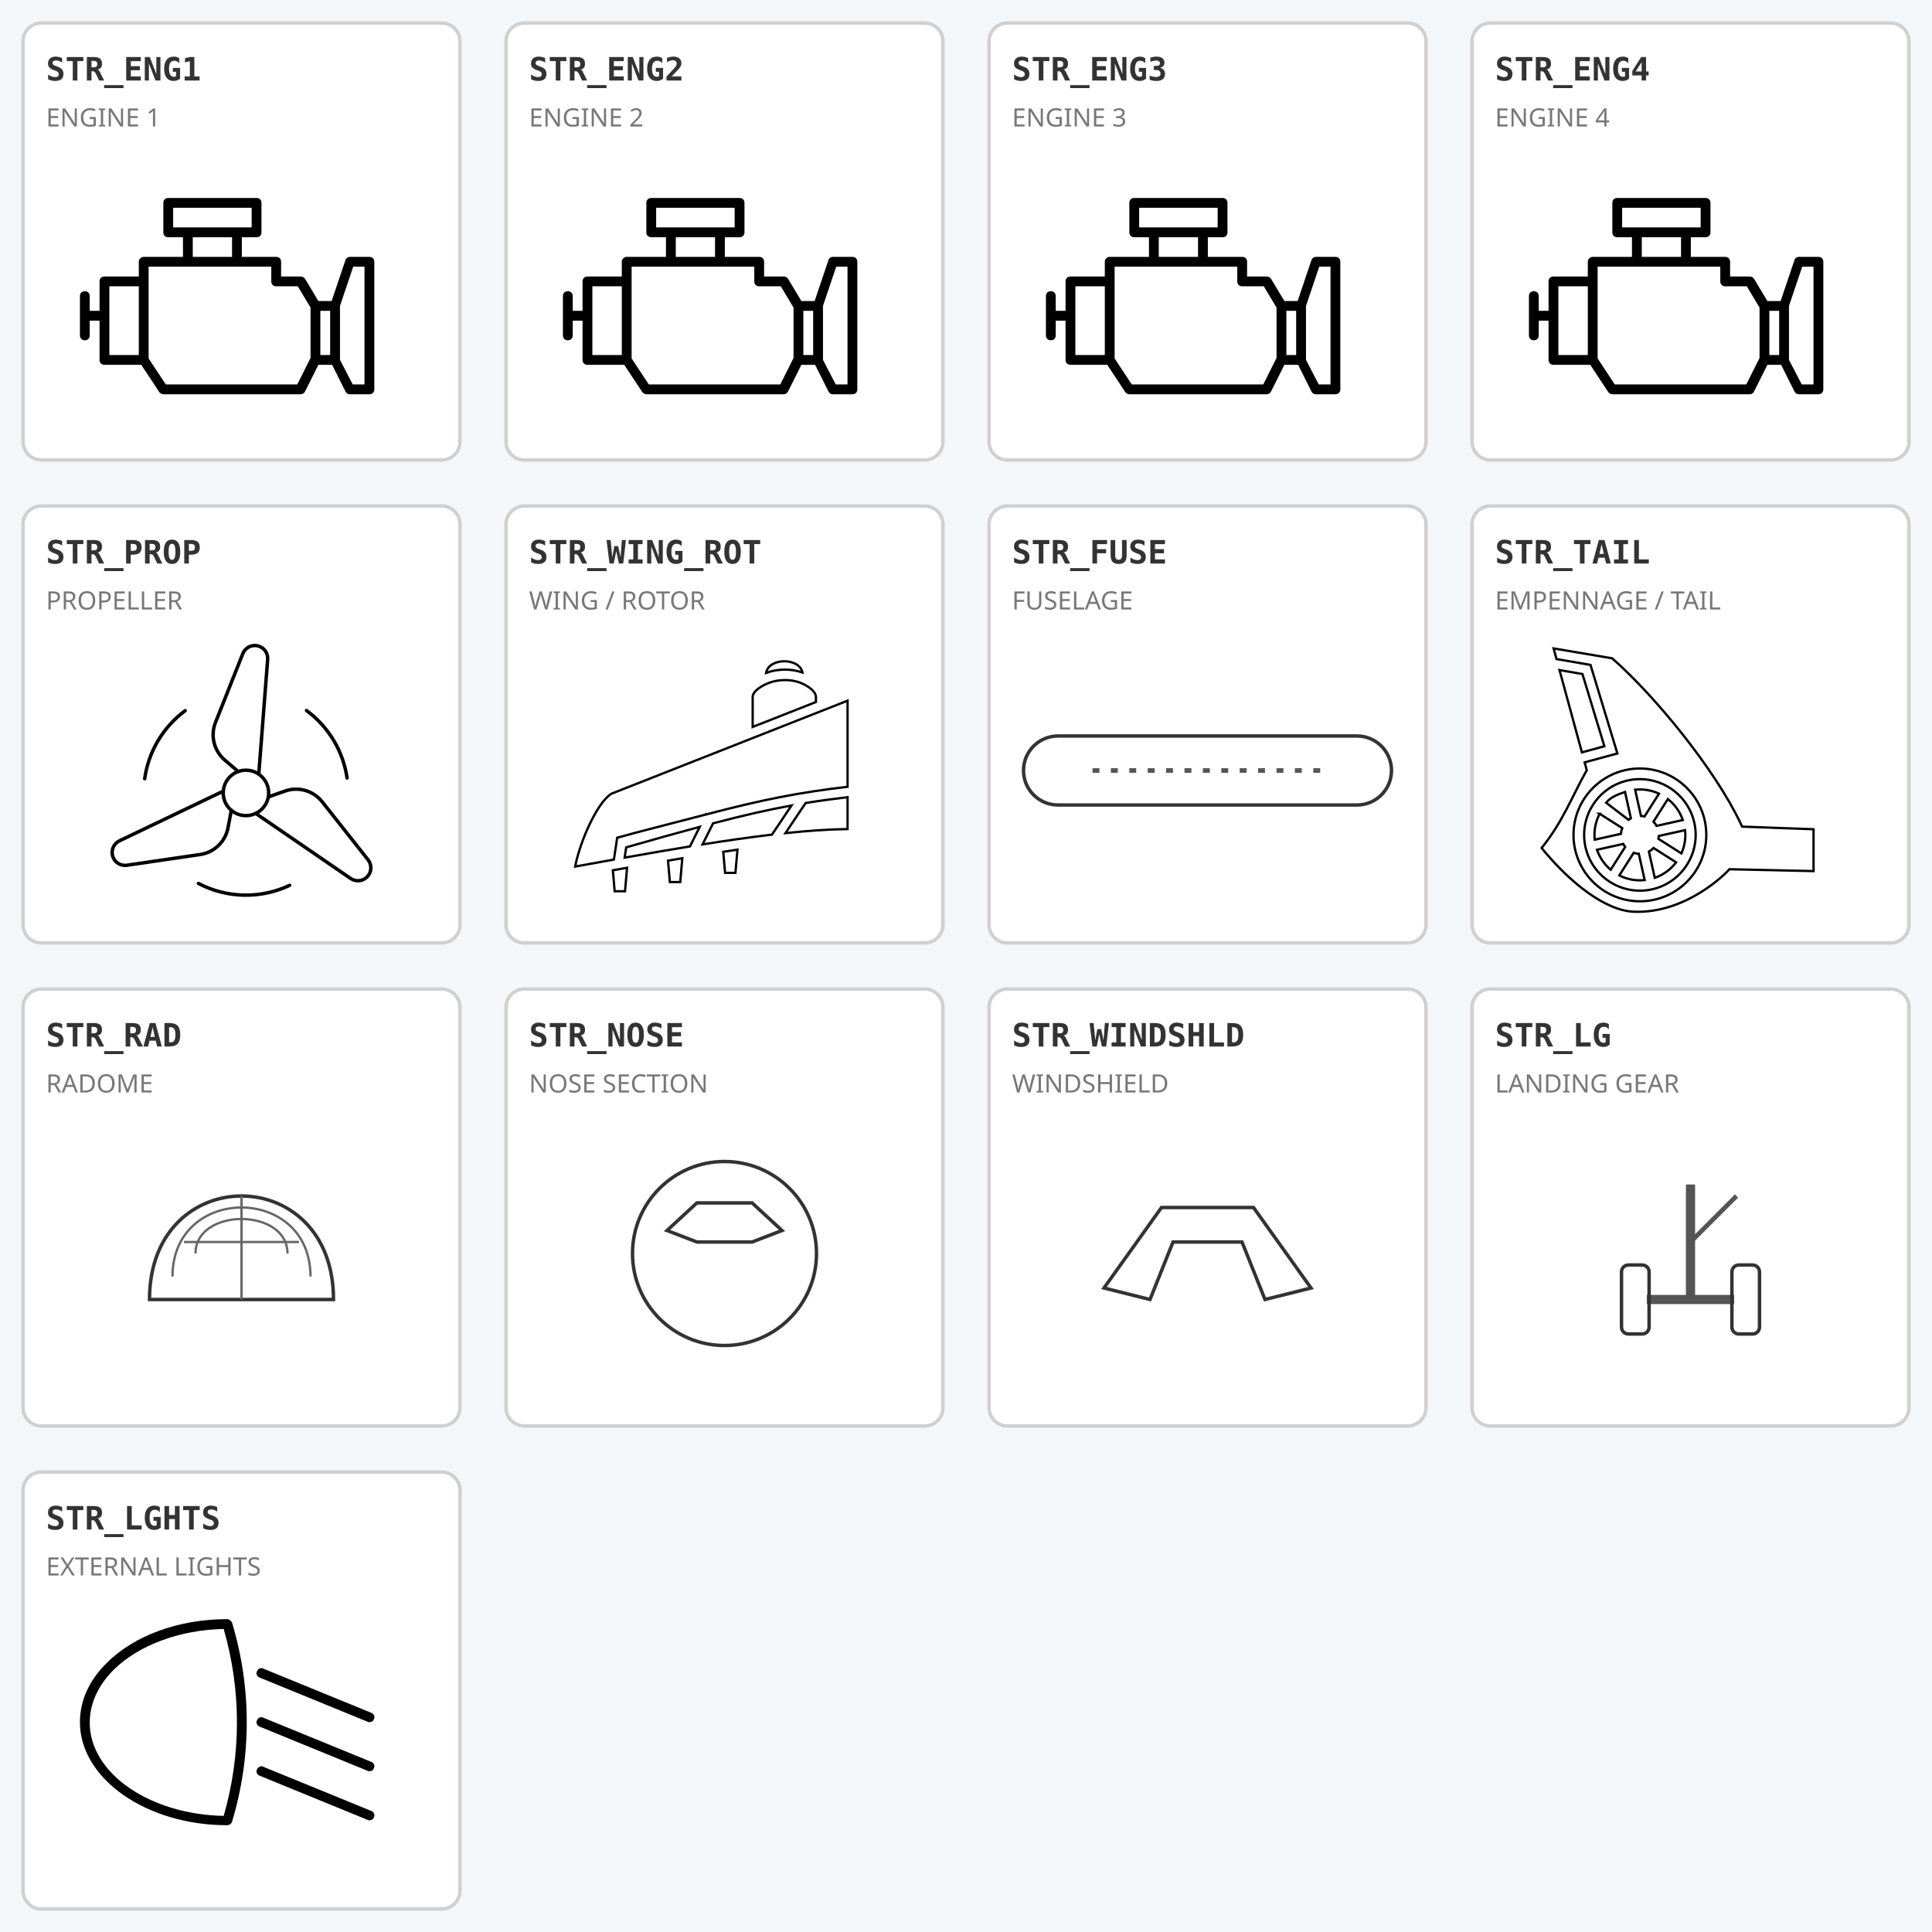
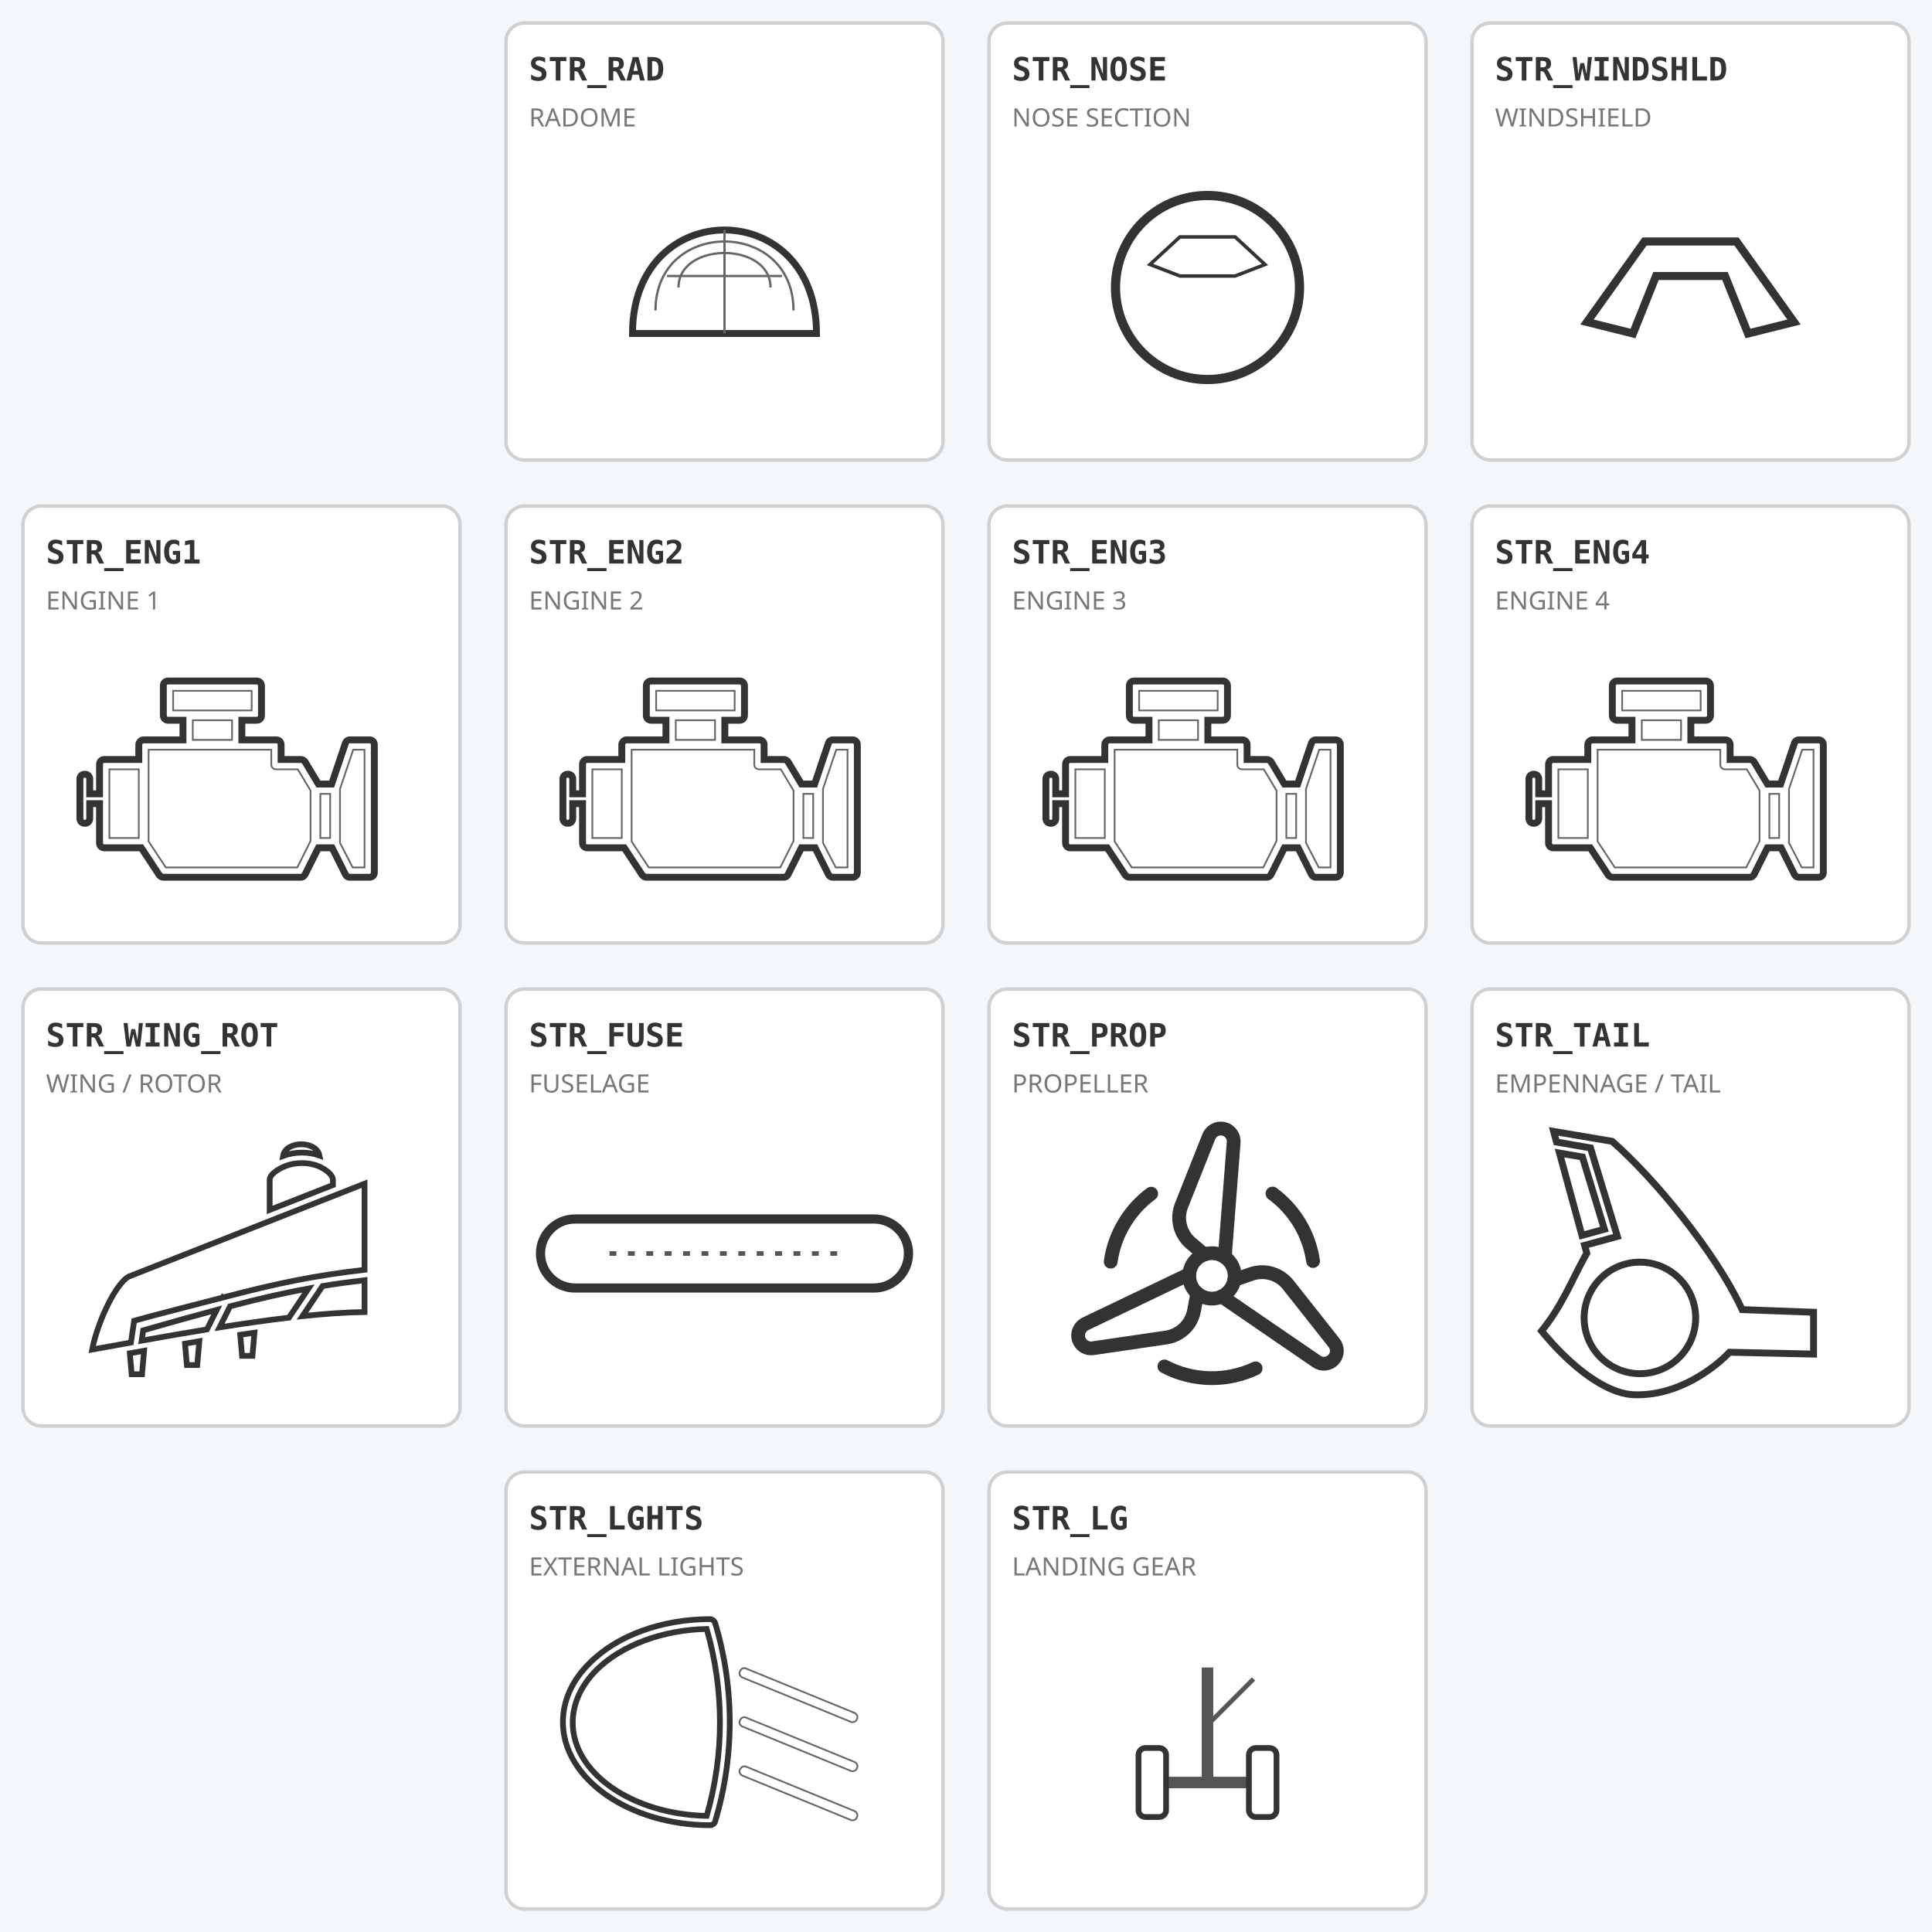
<svg xmlns="http://www.w3.org/2000/svg" id="aircraft-damage-grid" viewBox="0 0 840 840">
  <defs>
    <g id="engine_sym" transform="translate(-70,-60), scale(0.25)">
-       <path d="M502.467,186.733h-34.133c-3.413,0-6.827,2.56-7.68,5.973l-23.893,70.827h-23.04l-23.04-38.4         c-1.707-2.56-4.267-4.267-7.68-4.267h-34.133v-25.6c0-5.12-3.413-8.533-8.533-8.533H280.6V152.6h25.6         c5.12,0,8.533-3.413,8.533-8.533v-51.2c0-5.12-3.413-8.533-8.533-8.533H152.6c-5.12,0-8.533,3.413-8.533,8.533v51.2         c0,5.12,3.413,8.533,8.533,8.533h25.6v34.133h-68.267c-2.56,0-4.267,0.853-5.973,2.56s-2.56,3.413-2.56,5.973v25.6H41.667         c-5.12,0-8.533,3.413-8.533,8.533v51.2H16.067V255c0-5.12-3.413-8.533-8.533-8.533S-1,249.88-1,255v68.267         c0,5.12,3.413,8.533,8.533,8.533s8.533-3.413,8.533-8.533v-25.6h17.067v68.267c0,5.12,3.413,8.533,8.533,8.533h64l31.573,47.787         c1.707,1.707,4.267,3.413,6.827,3.413H383c3.413,0,5.973-1.707,7.68-5.12l23.04-46.08h23.893l23.04,46.08         c1.707,3.413,4.267,5.12,7.68,5.12h34.133c5.12,0,8.533-3.413,8.533-8.533V195.267C511,190.147,507.587,186.733,502.467,186.733z           M161.133,101.4h136.533v34.133h-25.6h-85.333h-25.6V101.4z M195.267,152.6h68.267v34.133h-68.267V152.6z M50.2,357.4V237.933         h51.2V357.4H50.2z M377.027,408.6H148.333l-29.867-45.204V229.4v-25.6h68.267h85.333H331.8v25.6c0,5.12,3.413,8.533,8.533,8.533         h37.547l22.187,36.978v87.609L377.027,408.6z M417.133,357.4v-76.8H434.2v76.8H417.133z M493.933,408.6h-20.48l-22.187-42.789         v-93.714l23.04-68.297h19.627V408.6z" />
+       <path fill="none" stroke="#333" stroke-width="12" d="M502.467,186.733h-34.133c-3.413,0-6.827,2.56-7.68,5.973l-23.893,70.827h-23.04l-23.04-38.4         c-1.707-2.56-4.267-4.267-7.68-4.267h-34.133v-25.6c0-5.12-3.413-8.533-8.533-8.533H280.6V152.6h25.6         c5.12,0,8.533-3.413,8.533-8.533v-51.2c0-5.12-3.413-8.533-8.533-8.533H152.6c-5.12,0-8.533,3.413-8.533,8.533v51.2         c0,5.12,3.413,8.533,8.533,8.533h25.6v34.133h-68.267c-2.56,0-4.267,0.853-5.973,2.56s-2.56,3.413-2.56,5.973v25.6H41.667         c-5.12,0-8.533,3.413-8.533,8.533v51.2H16.067V255c0-5.12-3.413-8.533-8.533-8.533S-1,249.88-1,255v68.267         c0,5.12,3.413,8.533,8.533,8.533s8.533-3.413,8.533-8.533v-25.6h17.067v68.267c0,5.12,3.413,8.533,8.533,8.533h64l31.573,47.787         c1.707,1.707,4.267,3.413,6.827,3.413H383c3.413,0,5.973-1.707,7.68-5.12l23.04-46.08h23.893l23.04,46.08         c1.707,3.413,4.267,5.12,7.68,5.12h34.133c5.12,0,8.533-3.413,8.533-8.533V195.267C511,190.147,507.587,186.733,502.467,186.733z" />
+       <path fill="none" stroke="#666" stroke-width="3" d="M161.133,101.4h136.533v34.133h-25.6h-85.333h-25.6V101.4z M195.267,152.6h68.267v34.133h-68.267V152.6z M50.2,357.4V237.933 h51.2V357.4H50.2z M377.027,408.6H148.333l-29.867-45.204V229.4v-25.6h68.267h85.333H331.8v25.6 c0,5.12,3.413,8.533,8.533,8.533 h37.547l22.187,36.978v87.609L377.027,408.6z M417.133,357.4v-76.8H434.2v76.8H417.133z M493.933,408.6h-20.48l-22.187-42.789 v-93.714l23.04-68.297h19.627V408.6z" />
    </g>
-     <g id="prop_sym" transform="translate(-60,-60), scale(5)">
-       <path fill="none" stroke="black" stroke-width="0.3" d="M12.386 15.924C13.477 15.924 14.362 15.04 14.362 13.948C14.362 12.857 13.477 11.973 12.386 11.973C11.294 11.973 10.41 12.857 10.41 13.948C10.41 15.04 11.294 15.924 12.386 15.924Z" stroke-linecap="round" stroke-linejoin="round" />
-       <path fill="none" stroke="black" stroke-width="0.3" d="M17.652 6.786C18.607 7.487 19.412 8.373 20.02 9.39C20.617 10.392 21.012 11.501 21.181 12.654" stroke-linecap="round" stroke-linejoin="round" />
-       <path fill="none" stroke="black" stroke-width="0.3" d="M3.582 12.71C3.747 11.537 4.145 10.408 4.752 9.391C5.356 8.38 6.154 7.499 7.101 6.799" stroke-linecap="round" stroke-linejoin="round" />
-       <path fill="none" stroke="black" stroke-width="0.3" d="M8.254 21.82C9.476 22.462 10.832 22.811 12.213 22.838C13.585 22.865 14.944 22.573 16.184 21.987" stroke-linecap="round" stroke-linejoin="round" />
-       <path fill="none" stroke="black" stroke-width="0.3" d="M11.714 12.091L10.544 11.091C10.087 10.698 9.763 10.172 9.618 9.587C9.474 9.001 9.515 8.385 9.737 7.825L12.101 1.872C12.193 1.616 12.375 1.403 12.613 1.271C12.85 1.139 13.128 1.098 13.393 1.156C13.659 1.213 13.895 1.365 14.057 1.583C14.219 1.801 14.296 2.071 14.275 2.342L13.501 12.319" stroke-linecap="round" stroke-linejoin="round" />
-       <path fill="none" stroke="black" stroke-width="0.3" d="M11.113 15.459L10.829 16.974C10.718 17.568 10.424 18.112 9.989 18.53C9.553 18.948 8.998 19.219 8.401 19.306L2.067 20.234C1.8 20.281 1.525 20.23 1.293 20.09C1.06 19.949 0.887 19.73 0.804 19.472C0.721 19.214 0.734 18.934 0.841 18.685C0.948 18.436 1.142 18.234 1.386 18.116L10.412 13.796" stroke-linecap="round" stroke-linejoin="round" />
-       <path fill="none" stroke="black" stroke-width="0.3" d="M14.331 14.299L15.785 13.787C16.354 13.587 16.971 13.569 17.55 13.737C18.13 13.904 18.642 14.248 19.017 14.721L22.987 19.743C23.161 19.951 23.253 20.215 23.248 20.486C23.242 20.757 23.139 21.016 22.957 21.217C22.775 21.418 22.527 21.546 22.258 21.578C21.989 21.61 21.717 21.544 21.493 21.391L13.239 15.734" stroke-linecap="round" stroke-linejoin="round" />
+     <g id="prop_sym" transform="translate(-60,-60), scale(5)" fill="none" stroke="#333" stroke-width="1.2">
+       <path d="M12.386 15.924C13.477 15.924 14.362 15.04 14.362 13.948C14.362 12.857 13.477 11.973 12.386 11.973C11.294 11.973 10.41 12.857 10.41 13.948C10.41 15.04 11.294 15.924 12.386 15.924Z" stroke-linecap="round" stroke-linejoin="round" />
+       <path d="M17.652 6.786C18.607 7.487 19.412 8.373 20.02 9.39C20.617 10.392 21.012 11.501 21.181 12.654" stroke-linecap="round" stroke-linejoin="round" />
+       <path d="M3.582 12.71C3.747 11.537 4.145 10.408 4.752 9.391C5.356 8.38 6.154 7.499 7.101 6.799" stroke-linecap="round" stroke-linejoin="round" />
+       <path d="M8.254 21.82C9.476 22.462 10.832 22.811 12.213 22.838C13.585 22.865 14.944 22.573 16.184 21.987" stroke-linecap="round" stroke-linejoin="round" />
+       <path d="M11.714 12.091L10.544 11.091C10.087 10.698 9.763 10.172 9.618 9.587C9.474 9.001 9.515 8.385 9.737 7.825L12.101 1.872C12.193 1.616 12.375 1.403 12.613 1.271C12.85 1.139 13.128 1.098 13.393 1.156C13.659 1.213 13.895 1.365 14.057 1.583C14.219 1.801 14.296 2.071 14.275 2.342L13.501 12.319" stroke-linecap="round" stroke-linejoin="round" />
+       <path d="M11.113 15.459L10.829 16.974C10.718 17.568 10.424 18.112 9.989 18.53C9.553 18.948 8.998 19.219 8.401 19.306L2.067 20.234C1.8 20.281 1.525 20.23 1.293 20.09C1.06 19.949 0.887 19.73 0.804 19.472C0.721 19.214 0.734 18.934 0.841 18.685C0.948 18.436 1.142 18.234 1.386 18.116L10.412 13.796" stroke-linecap="round" stroke-linejoin="round" />
+       <path d="M14.331 14.299L15.785 13.787C16.354 13.587 16.971 13.569 17.55 13.737C18.13 13.904 18.642 14.248 19.017 14.721L22.987 19.743C23.161 19.951 23.253 20.215 23.248 20.486C23.242 20.757 23.139 21.016 22.957 21.217C22.775 21.418 22.527 21.546 22.258 21.578C21.989 21.61 21.717 21.544 21.493 21.391L13.239 15.734" stroke-linecap="round" stroke-linejoin="round" />
    </g>
    <g id="wing_sym" transform="translate(-70,-60), scale(0.25)">
-       <path stroke="#000" stroke-width="4" fill="none" d="M384 50c-14.688 0-29.365 6.747-31.676 20.23 10.285-3.726 21.404-5.66 32.533-5.693 10.456-.03 20.915 1.62 30.696 5.01C412.873 56.517 398.44 50 384 50zm.89 32.697c-10.248.03-20.532 1.925-29.447 5.617-6.347 2.63-13.647 6.577-18.795 11.012C331.5 103.762 329 108.05 329 112v52.236l110-43.334V112c0-3.913-2.39-8.276-7.207-12.72-4.818-4.44-11.67-8.425-17.688-11.012-8.762-3.768-18.97-5.6-29.216-5.57zM494 118.582L83.895 280.14c-5.35 2.733-13.294 10.738-20.874 21.96-7.634 11.304-15.202 25.66-21.79 40.543-10.3 23.274-18.013 48.48-20.917 64.373 22.138-3.977 44.664-8.047 67.347-12.112l5.723-37.95c30.852-8.914 111.01-29.017 154.287-40.42l.28-.56.634.317C345.567 290.76 409.75 278.177 494 268.315V118.582zm0 167.834c-25.687 3.027-49.473 6.31-72.91 10.152l-35.108 52.364c38.81-4.09 75.245-6.675 108.018-7.112v-55.404zm-97.424 14.397c-41.764 7.628-84.273 17.402-136.435 31.033l-18.333 36.67c41.485-6.58 82.124-12.432 120.756-16.973l34.013-50.73zM236.94 337.99c-36.766 9.856-78.698 21.625-127.913 35.66l-2.672 17.922c37.804-6.734 75.923-13.384 113.56-19.53l17.026-34.052zm65.583 39.733a3495.754 3495.754 0 0 0-24.73 3.623L281 418h18l3.523-40.277zm-95.9 14.882a6526.23 6526.23 0 0 0-24.88 4.184L185 434h18l3.623-41.395zm-96.05 16.54c-8.267 1.467-16.535 2.932-24.762 4.402L89 450h18l3.574-40.854z" />
+       <path fill="none" stroke="#333" stroke-width="10" d="M384 50c-14.688 0-29.365 6.747-31.676 20.23 10.285-3.726 21.404-5.66 32.533-5.693 10.456-.03 20.915 1.62 30.696 5.01C412.873 56.517 398.44 50 384 50zm.89 32.697c-10.248.03-20.532 1.925-29.447 5.617-6.347 2.63-13.647 6.577-18.795 11.012C331.5 103.762 329 108.05 329 112v52.236l110-43.334V112c0-3.913-2.39-8.276-7.207-12.72-4.818-4.44-11.67-8.425-17.688-11.012-8.762-3.768-18.97-5.6-29.216-5.57zM494 118.582L83.895 280.14c-5.35 2.733-13.294 10.738-20.874 21.96-7.634 11.304-15.202 25.66-21.79 40.543-10.3 23.274-18.013 48.48-20.917 64.373 22.138-3.977 44.664-8.047 67.347-12.112l5.723-37.95c30.852-8.914 111.01-29.017 154.287-40.42l.28-.56.634.317C345.567 290.76 409.75 278.177 494 268.315V118.582zm0 167.834c-25.687 3.027-49.473 6.31-72.91 10.152l-35.108 52.364c38.81-4.09 75.245-6.675 108.018-7.112v-55.404zm-97.424 14.397c-41.764 7.628-84.273 17.402-136.435 31.033l-18.333 36.67c41.485-6.58 82.124-12.432 120.756-16.973l34.013-50.73zM236.94 337.99c-36.766 9.856-78.698 21.625-127.913 35.66l-2.672 17.922c37.804-6.734 75.923-13.384 113.56-19.53l17.026-34.052zm65.583 39.733a3495.754 3495.754 0 0 0-24.73 3.623L281 418h18l3.523-40.277zm-95.9 14.882a6526.23 6526.23 0 0 0-24.88 4.184L185 434h18l3.623-41.395zm-96.05 16.54c-8.267 1.467-16.535 2.932-24.762 4.402L89 450h18l3.574-40.854z" />
    </g>
    <g id="fuse_sym">
-       <rect x="-80" y="-15" width="160" height="30" rx="15" fill="none" stroke="#333" stroke-width="1.5" />
+       <rect x="-80" y="-15" width="160" height="30" rx="15" fill="none" stroke="#333" stroke-width="4" />
      <line x1="-50" y1="0" x2="50" y2="0" stroke-dasharray="3,5" stroke-width="2" stroke="#555" />
    </g>
    <g id="tail_sym" transform="translate(-70,-60), scale(0.25)">
-       <path stroke="#000" stroke-width="4" fill="none" d="M41.918 27.688l5.035 18.48 59.123 10.2 46.766 153.976-56.938 15.496 2.748 10.09.967 3.55-1.794 3.208c-24.027 42.99-40.35 87.134-76.77 132.066 7.738 9.582 25.567 30.68 49.098 52.12 31.787 28.96 73.7 57.357 111.283 58.76 93.952 3.503 163.51-70.954 163.51-70.954l2.754-2.98 146.3 3.247v-72.783l-124.207-4.56-2.338-4.946c-45.31-95.853-150.475-223.65-223.66-287.746zm10.256 37.646l38.998 143.14 39.06-10.632L92.078 72.22zM192 236.524c63.776 0 115.477 51.7 115.477 115.476 0 63.776-51.7 115.477-115.477 115.477-63.776 0-115.477-51.7-115.477-115.477 0-63.776 51.7-115.477 115.477-115.477zm.785 18.47a96.87 96.87 0 0 0-21.89 2.33c-52.185 11.633-85.204 63.597-73.57 115.78 11.632 52.186 63.596 85.205 115.78 73.572 52.185-11.633 85.204-63.597 73.57-115.78-9.996-44.847-49.78-75.54-93.89-75.902zm-.904 17.985a78.604 78.604 0 0 1 33.35 7.305l-25.248 39.735a32.75 32.75 0 0 0-6.1-.946l-10.175-45.642a78.932 78.932 0 0 1 8.174-.453zm-25.743 4.368l10.175 45.642a32.725 32.725 0 0 0-4.21 2.73L133.244 296c8.866-10.27 19.363-13.997 32.893-18.654zm74.467 12.304a78.612 78.612 0 0 1 26.048 36.485l-45.642 10.176a32.877 32.877 0 0 0-5.408-7.31zm-118.57 25.578l39.22 24.922a32.924 32.924 0 0 0-2.18 9.967l-45.642 10.173c-1.72-15.995 1.516-31.58 8.603-45.063zm148.534 28.477a78.584 78.584 0 0 1-6.384 40.523l-39.94-25.378c.352-1.627.58-3.288.682-4.97zm-107.578 23.98a32.767 32.767 0 0 0 3.45 5.122l-25.25 39.733a78.573 78.573 0 0 1-23.842-34.68zm52.795 7.116l39.22 24.92c-9.197 12.142-21.93 21.693-37.142 26.93l-10.175-45.643a32.928 32.928 0 0 0 8.097-6.207zm-34.58 8.332a32.878 32.878 0 0 0 8.914 1.79l10.173 45.643a78.613 78.613 0 0 1-44.094-8.082z" />
+       <path fill="none" stroke="#333" stroke-width="12" d="M41.918 27.688l5.035 18.48 59.123 10.2 46.766 153.976-56.938 15.496 2.748 10.09.967 3.55-1.794 3.208c-24.027 42.99-40.35 87.134-76.77 132.066 7.738 9.582 25.567 30.68 49.098 52.12 31.787 28.96 73.7 57.357 111.283 58.76 93.952 3.503 163.51-70.954 163.51-70.954l2.754-2.98 146.3 3.247v-72.783l-124.207-4.56-2.338-4.946c-45.31-95.853-150.475-223.65-223.66-287.746zm10.256 37.646l38.998 143.14 39.06-10.632L92.078 72.22z M192.785 255a96.87 96.87 0 0 0-21.89 2.33c-52.185 11.633-85.204 63.597-73.57 115.78 11.632 52.186 63.596 85.205 115.78 73.572 52.185-11.633 85.204-63.597 73.57-115.78-9.996-44.847-49.78-75.54-93.89-75.902z" />
    </g>
-     <g id="rad_sym">
-       <path d="M -40,30 C -40,-30 40,-30 40,30 Z" fill="none" stroke="#333" stroke-width="1.5" />
-       <path d="M -20,10 C -20,-10 20,-10 20,10" fill="none" stroke="#666" stroke-width="1" />
-       <path d="M -30,20 C -30,-20 30,-20 30,20" fill="none" stroke="#666" stroke-width="1" />
+     <g id="rad_sym" fill="none">
+       <path d="M -40,30 C -40,-30 40,-30 40,30 Z" stroke="#333" stroke-width="3" />
+       <path d="M -20,10 C -20,-10 20,-10 20,10" stroke="#666" stroke-width="1" />
+       <path d="M -30,20 C -30,-20 30,-20 30,20" stroke="#666" stroke-width="1" />
      <line x1="0" y1="30" x2="0" y2="-15" stroke="#666" stroke-width="1" />
      <line x1="-25" y1="5" x2="25" y2="5" stroke="#666" stroke-width="1" />
    </g>
-     <g id="nose_sym">
-       <circle cx="0" cy="0" r="40" fill="none" stroke="#333" stroke-width="1.5" />
-       <path d="M -25,-10 L -12,-22 L 12,-22 L 25,-10 L 12,-5 L -12,-5 Z" fill="none" stroke="#333" stroke-width="1.5" />
+     <g id="nose_sym" fill="none">
+       <circle cx="0" cy="0" r="40" stroke="#333" stroke-width="4" />
+       <path d="M -25,-10 L -12,-22 L 12,-22 L 25,-10 L 12,-5 L -12,-5 Z" stroke="#333" stroke-width="1.5" />
    </g>
-     <g id="windshld_sym">
-       <path d="M -45,15 L -20,-20 L 20,-20 L 45,15 L 25,20 L 15,-5 L -15,-5 L -25,20 Z" fill="none" stroke="#333" stroke-width="1.5" />
+     <g id="windshld_sym" fill="none">
+       <path d="M -45,15 L -20,-20 L 20,-20 L 45,15 L 25,20 L 15,-5 L -15,-5 L -25,20 Z" stroke="#333" stroke-width="3.5" />
    </g>
-     <g id="lg_sym">
-       <line x1="0" y1="-30" x2="0" y2="20" stroke-width="4" stroke="#555" />
-       <line x1="-19" y1="20" x2="19" y2="20" stroke-width="4" stroke="#555" />
-       <rect x="-30" y="5" width="12" height="30" rx="3" fill="none" stroke="#333" stroke-width="1.5" />
-       <rect x="18" y="5" width="12" height="30" rx="3" fill="none" stroke="#333" stroke-width="1.5" />
+     <g id="lg_sym" fill="none">
+       <line x1="0" y1="-30" x2="0" y2="20" stroke-width="5" stroke="#555" />
+       <line x1="-19" y1="20" x2="19" y2="20" stroke-width="5" stroke="#555" />
+       <rect x="-30" y="5" width="12" height="30" rx="3" stroke="#333" stroke-width="2.5" />
+       <rect x="18" y="5" width="12" height="30" rx="3" stroke="#333" stroke-width="2.5" />
      <line x1="0" y1="-5" x2="20" y2="-25" stroke-width="2" stroke="#555" />
    </g>
    <g id="lghts_sym" transform="translate(-70,-60), scale(0.25)">
-       <path d="M255,75.884c-83.627,0-161.28,28.16-209.067,75.947C15.213,181.697-1,217.537-1,255.084c0,98.133,115.2,179.2,256,179.2     c3.413,0,7.68-2.56,8.533-5.973c34.133-113.493,34.133-232.96,0-346.453C261.827,78.444,258.413,75.884,255,75.884z      M249.027,418.071c-128.853-2.56-232.96-74.24-232.96-162.133c0-33.28,14.507-64.853,41.813-92.16     c43.52-42.667,114.347-69.12,191.147-70.827C279.747,199.617,279.747,311.404,249.027,418.071z" />
-       <path d="M505.88,324.204l-187.733-76.8c-4.267-2.56-9.387,0-11.093,4.267c-2.56,4.267,0,9.387,4.267,11.093l187.733,76.8     c0.853,0.853,2.56,0.853,3.413,0.853c3.413,0,6.827-1.707,7.68-5.12C512.707,331.031,510.147,325.911,505.88,324.204z" />
-       <path d="M311.32,177.431l187.733,76.8c0.853,0.853,2.56,0.853,3.413,0.853c3.413,0,6.827-1.707,7.68-5.12     c2.56-4.267,0-9.387-4.267-11.093l-187.733-76.8c-4.267-2.56-9.387,0-11.093,4.267     C304.493,170.604,307.053,175.724,311.32,177.431z" />
-       <path d="M505.88,409.537l-187.733-76.8c-4.267-2.56-8.533,0-11.093,4.267s0,9.387,4.267,11.093l187.733,76.8     c0.853,0.853,2.56,0.853,3.413,0.853c3.413,0,6.827-1.707,7.68-5.12C512.707,416.364,510.147,411.244,505.88,409.537z" />
+       <path fill="none" stroke="#333" stroke-width="10" d="M255,75.884c-83.627,0-161.28,28.16-209.067,75.947C15.213,181.697-1,217.537-1,255.084c0,98.133,115.2,179.2,256,179.2 c3.413,0,7.68-2.56,8.533-5.973c34.133-113.493,34.133-232.96,0-346.453C261.827,78.444,258.413,75.884,255,75.884z M249.027,418.071c-128.853-2.56-232.96-74.24-232.96-162.133c0-33.28,14.507-64.853,41.813-92.16 c43.52-42.667,114.347-69.12,191.147-70.827C279.747,199.617,279.747,311.404,249.027,418.071z" />
+       <path fill="none" stroke="#666" stroke-width="3" d="M505.88,324.204l-187.733-76.8c-4.267-2.56-9.387,0-11.093,4.267c-2.56,4.267,0,9.387,4.267,11.093l187.733,76.8 c0.853,0.853,2.56,0.853,3.413,0.853c3.413,0,6.827-1.707,7.68-5.12C512.707,331.031,510.147,325.911,505.88,324.204z" />
+       <path fill="none" stroke="#666" stroke-width="3" d="M311.32,177.431l187.733,76.8c0.853,0.853,2.56,0.853,3.413,0.853c3.413,0,6.827-1.707,7.68-5.12 c2.56-4.267,0-9.387-4.267-11.093l-187.733-76.8c-4.267-2.56-9.387,0-11.093,4.267 C304.493,170.604,307.053,175.724,311.32,177.431z" />
+       <path fill="none" stroke="#666" stroke-width="3" d="M505.88,409.537l-187.733-76.8c-4.267-2.56-8.533,0-11.093,4.267s0,9.387,4.267,11.093l187.733,76.8 c0.853,0.853,2.56,0.853,3.413,0.853c3.413,0,6.827-1.707,7.68-5.12C512.707,416.364,510.147,411.244,505.88,409.537z" />
    </g>
  </defs>
  <rect width="100%" height="100%" fill="#f4f7fa" />
-   <g id="STR_ENG1" transform="translate(0, 0)">
+   <g id="STR_RAD" transform="translate(210, 0)">
+     <rect x="10" y="10" width="190" height="190" rx="8" fill="#ffffff" stroke="#d0d0d0" stroke-width="1.5" />
+     <text x="20" y="35" font-family="monospace" font-size="14" font-weight="bold" fill="#333" stroke="none">STR_RAD</text>
+     <text x="20" y="55" font-family="sans-serif" font-size="11" fill="#777" stroke="none">RADOME</text>
+     <use href="#rad_sym" x="105" y="115" />
+   </g>
+   <g id="STR_NOSE" transform="translate(420, 0)">
+     <rect x="10" y="10" width="190" height="190" rx="8" fill="#ffffff" stroke="#d0d0d0" stroke-width="1.5" />
+     <text x="20" y="35" font-family="monospace" font-size="14" font-weight="bold" fill="#333" stroke="none">STR_NOSE</text>
+     <text x="20" y="55" font-family="sans-serif" font-size="11" fill="#777" stroke="none">NOSE SECTION</text>
+     <use href="#nose_sym" x="105" y="125" />
+   </g>
+   <g id="STR_WINDSHLD" transform="translate(630, 0)">
+     <rect x="10" y="10" width="190" height="190" rx="8" fill="#ffffff" stroke="#d0d0d0" stroke-width="1.5" />
+     <text x="20" y="35" font-family="monospace" font-size="14" font-weight="bold" fill="#333" stroke="none">STR_WINDSHLD</text>
+     <text x="20" y="55" font-family="sans-serif" font-size="11" fill="#777" stroke="none">WINDSHIELD</text>
+     <use href="#windshld_sym" x="105" y="125" />
+   </g>
+   <g id="STR_ENG1" transform="translate(0, 210)">
    <rect x="10" y="10" width="190" height="190" rx="8" fill="#ffffff" stroke="#d0d0d0" stroke-width="1.5" />
    <text x="20" y="35" font-family="monospace" font-size="14" font-weight="bold" fill="#333" stroke="none">STR_ENG1</text>
    <text x="20" y="55" font-family="sans-serif" font-size="11" fill="#777" stroke="none">ENGINE 1</text>
    <use href="#engine_sym" x="105" y="125" />
  </g>
-   <g id="STR_ENG2" transform="translate(210, 0)">
+   <g id="STR_ENG2" transform="translate(210, 210)">
    <rect x="10" y="10" width="190" height="190" rx="8" fill="#ffffff" stroke="#d0d0d0" stroke-width="1.5" />
    <text x="20" y="35" font-family="monospace" font-size="14" font-weight="bold" fill="#333" stroke="none">STR_ENG2</text>
    <text x="20" y="55" font-family="sans-serif" font-size="11" fill="#777" stroke="none">ENGINE 2</text>
    <use href="#engine_sym" x="105" y="125" />
  </g>
-   <g id="STR_ENG3" transform="translate(420, 0)">
+   <g id="STR_ENG3" transform="translate(420, 210)">
    <rect x="10" y="10" width="190" height="190" rx="8" fill="#ffffff" stroke="#d0d0d0" stroke-width="1.5" />
    <text x="20" y="35" font-family="monospace" font-size="14" font-weight="bold" fill="#333" stroke="none">STR_ENG3</text>
    <text x="20" y="55" font-family="sans-serif" font-size="11" fill="#777" stroke="none">ENGINE 3</text>
    <use href="#engine_sym" x="105" y="125" />
  </g>
-   <g id="STR_ENG4" transform="translate(630, 0)">
+   <g id="STR_ENG4" transform="translate(630, 210)">
    <rect x="10" y="10" width="190" height="190" rx="8" fill="#ffffff" stroke="#d0d0d0" stroke-width="1.5" />
    <text x="20" y="35" font-family="monospace" font-size="14" font-weight="bold" fill="#333" stroke="none">STR_ENG4</text>
    <text x="20" y="55" font-family="sans-serif" font-size="11" fill="#777" stroke="none">ENGINE 4</text>
    <use href="#engine_sym" x="105" y="125" />
  </g>
-   <g id="STR_PROP" transform="translate(0, 210)">
+   <g id="STR_WING_ROT" transform="translate(0, 420)">
+     <rect x="10" y="10" width="190" height="190" rx="8" fill="#ffffff" stroke="#d0d0d0" stroke-width="1.5" />
+     <text x="20" y="35" font-family="monospace" font-size="14" font-weight="bold" fill="#333" stroke="none">STR_WING_ROT</text>
+     <text x="20" y="55" font-family="sans-serif" font-size="11" fill="#777" stroke="none">WING / ROTOR</text>
+     <use href="#wing_sym" x="105" y="125" />
+   </g>
+   <g id="STR_FUSE" transform="translate(210, 420)">
+     <rect x="10" y="10" width="190" height="190" rx="8" fill="#ffffff" stroke="#d0d0d0" stroke-width="1.5" />
+     <text x="20" y="35" font-family="monospace" font-size="14" font-weight="bold" fill="#333" stroke="none">STR_FUSE</text>
+     <text x="20" y="55" font-family="sans-serif" font-size="11" fill="#777" stroke="none">FUSELAGE</text>
+     <use href="#fuse_sym" x="105" y="125" />
+   </g>
+   <g id="STR_PROP" transform="translate(420, 420)">
    <rect x="10" y="10" width="190" height="190" rx="8" fill="#ffffff" stroke="#d0d0d0" stroke-width="1.5" />
    <text x="20" y="35" font-family="monospace" font-size="14" font-weight="bold" fill="#333" stroke="none">STR_PROP</text>
    <text x="20" y="55" font-family="sans-serif" font-size="11" fill="#777" stroke="none">PROPELLER</text>
    <use href="#prop_sym" x="105" y="125" />
  </g>
-   <g id="STR_WING_ROT" transform="translate(210, 210)">
-     <rect x="10" y="10" width="190" height="190" rx="8" fill="#ffffff" stroke="#d0d0d0" stroke-width="1.5" />
-     <text x="20" y="35" font-family="monospace" font-size="14" font-weight="bold" fill="#333" stroke="none">STR_WING_ROT</text>
-     <text x="20" y="55" font-family="sans-serif" font-size="11" fill="#777" stroke="none">WING / ROTOR</text>
-     <use href="#wing_sym" x="105" y="125" />
-   </g>
-   <g id="STR_FUSE" transform="translate(420, 210)">
-     <rect x="10" y="10" width="190" height="190" rx="8" fill="#ffffff" stroke="#d0d0d0" stroke-width="1.5" />
-     <text x="20" y="35" font-family="monospace" font-size="14" font-weight="bold" fill="#333" stroke="none">STR_FUSE</text>
-     <text x="20" y="55" font-family="sans-serif" font-size="11" fill="#777" stroke="none">FUSELAGE</text>
-     <use href="#fuse_sym" x="105" y="125" />
-   </g>
-   <g id="STR_TAIL" transform="translate(630, 210)">
+   <g id="STR_TAIL" transform="translate(630, 420)">
    <rect x="10" y="10" width="190" height="190" rx="8" fill="#ffffff" stroke="#d0d0d0" stroke-width="1.5" />
    <text x="20" y="35" font-family="monospace" font-size="14" font-weight="bold" fill="#333" stroke="none">STR_TAIL</text>
    <text x="20" y="55" font-family="sans-serif" font-size="11" fill="#777" stroke="none">EMPENNAGE / TAIL</text>
    <use href="#tail_sym" x="105" y="125" />
  </g>
-   <g id="STR_RAD" transform="translate(0, 420)">
+   <g id="STR_LGHTS" transform="translate(210, 630)">
    <rect x="10" y="10" width="190" height="190" rx="8" fill="#ffffff" stroke="#d0d0d0" stroke-width="1.5" />
-     <text x="20" y="35" font-family="monospace" font-size="14" font-weight="bold" fill="#333" stroke="none">STR_RAD</text>
-     <text x="20" y="55" font-family="sans-serif" font-size="11" fill="#777" stroke="none">RADOME</text>
-     <use href="#rad_sym" x="105" y="115" />
+     <text x="20" y="35" font-family="monospace" font-size="14" font-weight="bold" fill="#333" stroke="none">STR_LGHTS</text>
+     <text x="20" y="55" font-family="sans-serif" font-size="11" fill="#777" stroke="none">EXTERNAL LIGHTS</text>
+     <use href="#lghts_sym" x="105" y="115" />
  </g>
-   <g id="STR_NOSE" transform="translate(210, 420)">
-     <rect x="10" y="10" width="190" height="190" rx="8" fill="#ffffff" stroke="#d0d0d0" stroke-width="1.5" />
-     <text x="20" y="35" font-family="monospace" font-size="14" font-weight="bold" fill="#333" stroke="none">STR_NOSE</text>
-     <text x="20" y="55" font-family="sans-serif" font-size="11" fill="#777" stroke="none">NOSE SECTION</text>
-     <use href="#nose_sym" x="105" y="125" />
-   </g>
-   <g id="STR_WINDSHLD" transform="translate(420, 420)">
-     <rect x="10" y="10" width="190" height="190" rx="8" fill="#ffffff" stroke="#d0d0d0" stroke-width="1.5" />
-     <text x="20" y="35" font-family="monospace" font-size="14" font-weight="bold" fill="#333" stroke="none">STR_WINDSHLD</text>
-     <text x="20" y="55" font-family="sans-serif" font-size="11" fill="#777" stroke="none">WINDSHIELD</text>
-     <use href="#windshld_sym" x="105" y="125" />
-   </g>
-   <g id="STR_LG" transform="translate(630, 420)">
+   <g id="STR_LG" transform="translate(420, 630)">
    <rect x="10" y="10" width="190" height="190" rx="8" fill="#ffffff" stroke="#d0d0d0" stroke-width="1.5" />
    <text x="20" y="35" font-family="monospace" font-size="14" font-weight="bold" fill="#333" stroke="none">STR_LG</text>
    <text x="20" y="55" font-family="sans-serif" font-size="11" fill="#777" stroke="none">LANDING GEAR</text>
    <use href="#lg_sym" x="105" y="125" />
  </g>
-   <g id="STR_LGHTS" transform="translate(0, 630)">
-     <rect x="10" y="10" width="190" height="190" rx="8" fill="#ffffff" stroke="#d0d0d0" stroke-width="1.5" />
-     <text x="20" y="35" font-family="monospace" font-size="14" font-weight="bold" fill="#333" stroke="none">STR_LGHTS</text>
-     <text x="20" y="55" font-family="sans-serif" font-size="11" fill="#777" stroke="none">EXTERNAL LIGHTS</text>
-     <use href="#lghts_sym" x="105" y="115" />
-   </g>
</svg>
